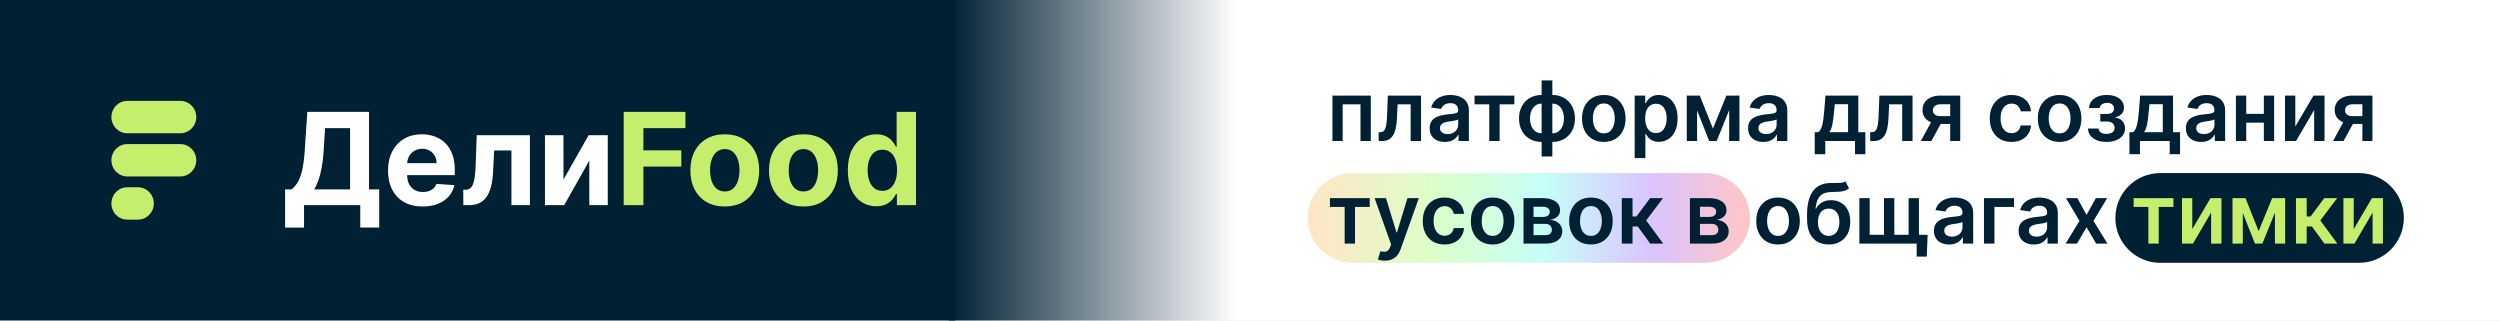
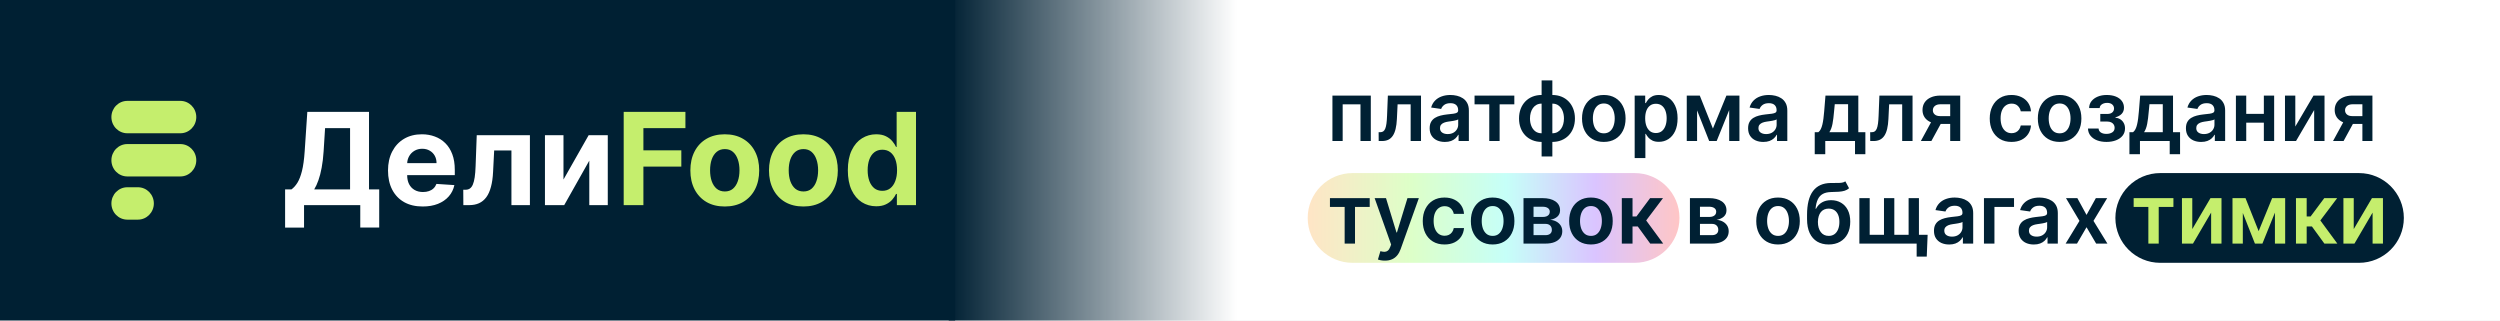
<svg xmlns="http://www.w3.org/2000/svg" width="390" height="50" viewBox="0 0 390 50" fill="none">
  <rect width="390" height="50" fill="white" />
-   <rect x="204" y="27" width="69" height="14" rx="7" fill="url(#paint0_linear_1613_185)" />
+   <rect x="204" y="27" width="58" height="14" rx="7" fill="url(#paint0_linear_1613_185)" />
  <rect width="149" height="50" fill="#002033" />
  <rect x="330" y="27" width="45" height="14" rx="7" fill="#002033" />
  <path d="M44.476 35.508V29.55H45.463C45.799 29.308 46.107 28.967 46.386 28.527C46.666 28.082 46.905 27.469 47.104 26.688C47.303 25.901 47.445 24.874 47.53 23.605L47.942 17.454H57.565V29.55H59.156V35.494H56.202V32H47.43V35.508H44.476ZM49.014 29.55H54.611V19.99H50.712L50.484 23.605C50.423 24.566 50.321 25.419 50.179 26.162C50.042 26.905 49.874 27.556 49.675 28.115C49.481 28.669 49.26 29.147 49.014 29.55ZM65.941 32.213C64.819 32.213 63.853 31.986 63.043 31.531C62.238 31.072 61.618 30.423 61.182 29.585C60.747 28.742 60.529 27.746 60.529 26.595C60.529 25.473 60.747 24.488 61.182 23.641C61.618 22.793 62.231 22.133 63.022 21.659C63.817 21.186 64.75 20.949 65.82 20.949C66.54 20.949 67.21 21.065 67.83 21.297C68.455 21.524 68.999 21.867 69.463 22.327C69.932 22.786 70.297 23.364 70.557 24.06C70.818 24.751 70.948 25.561 70.948 26.489V27.32H61.736V25.445H68.1C68.1 25.009 68.005 24.623 67.816 24.287C67.626 23.951 67.364 23.688 67.027 23.499C66.696 23.305 66.31 23.207 65.87 23.207C65.41 23.207 65.003 23.314 64.648 23.527C64.298 23.735 64.023 24.017 63.824 24.372C63.625 24.723 63.524 25.113 63.519 25.544V27.327C63.519 27.866 63.618 28.333 63.817 28.726C64.021 29.119 64.307 29.422 64.677 29.635C65.046 29.848 65.484 29.954 65.99 29.954C66.327 29.954 66.634 29.907 66.914 29.812C67.193 29.718 67.432 29.576 67.631 29.386C67.83 29.197 67.981 28.965 68.086 28.69L70.884 28.875C70.742 29.547 70.451 30.134 70.01 30.636C69.575 31.134 69.011 31.522 68.32 31.801C67.633 32.076 66.84 32.213 65.941 32.213ZM72.283 32L72.269 29.599H72.631C72.887 29.599 73.107 29.538 73.291 29.415C73.481 29.287 73.637 29.081 73.76 28.797C73.883 28.513 73.981 28.136 74.052 27.668C74.123 27.194 74.17 26.612 74.194 25.921L74.371 21.091H82.666V32H79.783V23.47H77.091L76.921 26.801C76.878 27.715 76.767 28.501 76.587 29.159C76.412 29.817 76.168 30.357 75.856 30.778C75.543 31.195 75.166 31.503 74.726 31.702C74.286 31.901 73.775 32 73.192 32H72.283ZM87.903 28.009L91.83 21.091H94.813V32H91.93V25.061L88.016 32H85.012V21.091H87.903V28.009Z" fill="white" />
  <path d="M97.296 32V17.454H106.926V19.99H100.371V23.456H106.287V25.991H100.371V32H97.296ZM113.066 32.213C111.963 32.213 111.009 31.979 110.204 31.51C109.404 31.037 108.786 30.378 108.35 29.535C107.915 28.688 107.697 27.706 107.697 26.588C107.697 25.461 107.915 24.476 108.35 23.634C108.786 22.786 109.404 22.128 110.204 21.659C111.009 21.186 111.963 20.949 113.066 20.949C114.169 20.949 115.121 21.186 115.921 21.659C116.726 22.128 117.346 22.786 117.782 23.634C118.218 24.476 118.435 25.461 118.435 26.588C118.435 27.706 118.218 28.688 117.782 29.535C117.346 30.378 116.726 31.037 115.921 31.51C115.121 31.979 114.169 32.213 113.066 32.213ZM113.08 29.869C113.582 29.869 114.001 29.727 114.337 29.443C114.674 29.154 114.927 28.761 115.097 28.264C115.272 27.767 115.36 27.201 115.36 26.567C115.36 25.932 115.272 25.366 115.097 24.869C114.927 24.372 114.674 23.979 114.337 23.69C114.001 23.401 113.582 23.257 113.08 23.257C112.574 23.257 112.147 23.401 111.802 23.69C111.461 23.979 111.203 24.372 111.028 24.869C110.857 25.366 110.772 25.932 110.772 26.567C110.772 27.201 110.857 27.767 111.028 28.264C111.203 28.761 111.461 29.154 111.802 29.443C112.147 29.727 112.574 29.869 113.08 29.869ZM125.332 32.213C124.228 32.213 123.274 31.979 122.469 31.51C121.669 31.037 121.051 30.378 120.616 29.535C120.18 28.688 119.962 27.706 119.962 26.588C119.962 25.461 120.18 24.476 120.616 23.634C121.051 22.786 121.669 22.128 122.469 21.659C123.274 21.186 124.228 20.949 125.332 20.949C126.435 20.949 127.387 21.186 128.187 21.659C128.992 22.128 129.612 22.786 130.048 23.634C130.483 24.476 130.701 25.461 130.701 26.588C130.701 27.706 130.483 28.688 130.048 29.535C129.612 30.378 128.992 31.037 128.187 31.51C127.387 31.979 126.435 32.213 125.332 32.213ZM125.346 29.869C125.848 29.869 126.267 29.727 126.603 29.443C126.939 29.154 127.192 28.761 127.363 28.264C127.538 27.767 127.626 27.201 127.626 26.567C127.626 25.932 127.538 25.366 127.363 24.869C127.192 24.372 126.939 23.979 126.603 23.69C126.267 23.401 125.848 23.257 125.346 23.257C124.839 23.257 124.413 23.401 124.067 23.69C123.727 23.979 123.469 24.372 123.293 24.869C123.123 25.366 123.038 25.932 123.038 26.567C123.038 27.201 123.123 27.767 123.293 28.264C123.469 28.761 123.727 29.154 124.067 29.443C124.413 29.727 124.839 29.869 125.346 29.869ZM136.688 32.178C135.86 32.178 135.109 31.965 134.437 31.538C133.769 31.108 133.239 30.475 132.846 29.642C132.458 28.804 132.263 27.776 132.263 26.56C132.263 25.31 132.465 24.27 132.867 23.442C133.27 22.608 133.805 21.986 134.472 21.574C135.145 21.157 135.881 20.949 136.681 20.949C137.292 20.949 137.801 21.053 138.208 21.261C138.62 21.465 138.951 21.721 139.202 22.028C139.458 22.331 139.652 22.63 139.785 22.923H139.877V17.454H142.896V32H139.913V30.253H139.785C139.643 30.556 139.442 30.857 139.181 31.155C138.925 31.448 138.592 31.692 138.18 31.886C137.772 32.081 137.275 32.178 136.688 32.178ZM137.647 29.77C138.135 29.77 138.547 29.637 138.883 29.372C139.224 29.102 139.484 28.726 139.664 28.243C139.849 27.76 139.941 27.194 139.941 26.546C139.941 25.897 139.851 25.333 139.671 24.855C139.491 24.377 139.231 24.008 138.89 23.747C138.549 23.487 138.135 23.357 137.647 23.357C137.15 23.357 136.731 23.491 136.39 23.761C136.049 24.031 135.791 24.405 135.616 24.884C135.441 25.362 135.353 25.916 135.353 26.546C135.353 27.18 135.441 27.741 135.616 28.229C135.796 28.712 136.054 29.09 136.39 29.365C136.731 29.635 137.15 29.77 137.647 29.77Z" fill="#C5EE6D" />
-   <path d="M28.137 15.736H19.862C18.491 15.736 17.379 16.867 17.379 18.263C17.379 19.658 18.491 20.789 19.862 20.789H28.137C29.509 20.789 30.62 19.658 30.62 18.263C30.62 16.867 29.509 15.736 28.137 15.736Z" fill="#C5EE6D" />
-   <path d="M28.137 22.475H19.862C18.491 22.475 17.379 23.606 17.379 25.001C17.379 26.396 18.491 27.527 19.862 27.527H28.137C29.509 27.527 30.62 26.396 30.62 25.001C30.62 23.606 29.509 22.475 28.137 22.475Z" fill="#C5EE6D" />
+   <path d="M28.137 15.737H19.862C18.491 15.737 17.379 16.868 17.379 18.264C17.379 19.659 18.491 20.79 19.862 20.79H28.137C29.509 20.79 30.62 19.659 30.62 18.264C30.62 16.868 29.509 15.737 28.137 15.737Z" fill="#C5EE6D" />
+   <path d="M28.137 22.474H19.862C18.491 22.474 17.379 23.605 17.379 25C17.379 26.395 18.491 27.526 19.862 27.526H28.137C29.509 27.526 30.62 26.395 30.62 25C30.62 23.605 29.509 22.474 28.137 22.474Z" fill="#C5EE6D" />
  <path d="M21.517 29.211H19.862C18.491 29.211 17.379 30.342 17.379 31.737C17.379 33.133 18.491 34.264 19.862 34.264H21.517C22.888 34.264 24 33.133 24 31.737C24 30.342 22.888 29.211 21.517 29.211Z" fill="#C5EE6D" />
  <path d="M207.859 22V14.909H213.846V22H212.235V16.28H209.456V22H207.859ZM215.075 22L215.066 20.624H215.311C215.495 20.624 215.651 20.583 215.777 20.5C215.903 20.416 216.008 20.278 216.091 20.084C216.174 19.887 216.239 19.622 216.285 19.29C216.331 18.958 216.363 18.544 216.382 18.048L216.506 14.909H221.677V22H220.061V16.28H218.025L217.915 18.565C217.887 19.156 217.821 19.669 217.716 20.103C217.614 20.534 217.47 20.889 217.282 21.169C217.097 21.449 216.865 21.658 216.585 21.797C216.305 21.932 215.974 22 215.592 22H215.075ZM225.4 22.143C224.951 22.143 224.546 22.063 224.186 21.903C223.829 21.74 223.546 21.5 223.337 21.183C223.13 20.866 223.027 20.475 223.027 20.01C223.027 19.61 223.101 19.279 223.249 19.018C223.397 18.756 223.598 18.547 223.854 18.39C224.109 18.233 224.397 18.114 224.717 18.034C225.04 17.951 225.374 17.891 225.719 17.854C226.134 17.811 226.471 17.773 226.73 17.739C226.988 17.702 227.176 17.647 227.293 17.573C227.413 17.496 227.473 17.377 227.473 17.217V17.19C227.473 16.842 227.37 16.573 227.164 16.382C226.957 16.191 226.66 16.096 226.273 16.096C225.863 16.096 225.539 16.185 225.299 16.363C225.062 16.542 224.902 16.753 224.818 16.996L223.258 16.774C223.381 16.343 223.584 15.983 223.867 15.694C224.151 15.402 224.497 15.183 224.906 15.038C225.315 14.891 225.768 14.817 226.263 14.817C226.605 14.817 226.945 14.857 227.284 14.937C227.622 15.017 227.931 15.149 228.212 15.334C228.492 15.515 228.716 15.763 228.886 16.077C229.058 16.391 229.144 16.783 229.144 17.254V22H227.538V21.026H227.482C227.381 21.223 227.237 21.408 227.053 21.58C226.871 21.749 226.642 21.886 226.365 21.991C226.091 22.092 225.769 22.143 225.4 22.143ZM225.834 20.915C226.17 20.915 226.46 20.849 226.707 20.717C226.953 20.581 227.142 20.403 227.274 20.181C227.41 19.959 227.478 19.718 227.478 19.456V18.621C227.425 18.664 227.336 18.704 227.21 18.741C227.087 18.778 226.948 18.81 226.794 18.838C226.64 18.865 226.488 18.89 226.337 18.912C226.186 18.933 226.056 18.952 225.945 18.967C225.696 19.001 225.472 19.056 225.275 19.133C225.079 19.21 224.923 19.318 224.809 19.456C224.695 19.592 224.638 19.767 224.638 19.983C224.638 20.29 224.751 20.523 224.975 20.68C225.2 20.837 225.486 20.915 225.834 20.915ZM230.03 16.28V14.909H236.235V16.28H233.941V22H232.325V16.28H230.03ZM240.491 24.41V12.546H242.167V24.41H240.491ZM240.491 22.139C239.971 22.139 239.496 22.051 239.065 21.875C238.634 21.7 238.262 21.451 237.948 21.128C237.637 20.804 237.395 20.42 237.223 19.973C237.054 19.524 236.969 19.027 236.969 18.482C236.969 17.938 237.054 17.441 237.223 16.991C237.395 16.542 237.637 16.155 237.948 15.832C238.262 15.506 238.634 15.255 239.065 15.08C239.496 14.905 239.971 14.817 240.491 14.817H240.847V22.139H240.491ZM240.491 20.791H240.699V16.165H240.491C240.196 16.165 239.934 16.226 239.707 16.349C239.482 16.47 239.293 16.637 239.139 16.853C238.988 17.065 238.873 17.311 238.793 17.591C238.716 17.868 238.677 18.165 238.677 18.482C238.677 18.904 238.746 19.29 238.885 19.641C239.023 19.989 239.226 20.267 239.494 20.477C239.765 20.686 240.097 20.791 240.491 20.791ZM242.167 22.139H241.812V14.817H242.167C242.687 14.817 243.163 14.905 243.594 15.08C244.025 15.255 244.395 15.506 244.706 15.832C245.02 16.155 245.262 16.542 245.431 16.991C245.603 17.441 245.69 17.938 245.69 18.482C245.69 19.027 245.603 19.524 245.431 19.973C245.262 20.42 245.02 20.804 244.706 21.128C244.395 21.451 244.025 21.7 243.594 21.875C243.163 22.051 242.687 22.139 242.167 22.139ZM242.167 20.791C242.466 20.791 242.727 20.73 242.952 20.61C243.177 20.49 243.364 20.324 243.515 20.112C243.669 19.899 243.784 19.655 243.861 19.378C243.938 19.098 243.977 18.799 243.977 18.482C243.977 18.061 243.909 17.674 243.774 17.323C243.638 16.973 243.435 16.693 243.164 16.483C242.897 16.271 242.564 16.165 242.167 16.165H241.959V20.791H242.167ZM250.193 22.139C249.5 22.139 248.9 21.986 248.392 21.681C247.885 21.377 247.491 20.951 247.211 20.403C246.934 19.855 246.795 19.215 246.795 18.482C246.795 17.75 246.934 17.108 247.211 16.557C247.491 16.006 247.885 15.579 248.392 15.274C248.9 14.969 249.5 14.817 250.193 14.817C250.885 14.817 251.486 14.969 251.993 15.274C252.501 15.579 252.894 16.006 253.171 16.557C253.451 17.108 253.591 17.75 253.591 18.482C253.591 19.215 253.451 19.855 253.171 20.403C252.894 20.951 252.501 21.377 251.993 21.681C251.486 21.986 250.885 22.139 250.193 22.139ZM250.202 20.8C250.578 20.8 250.892 20.697 251.144 20.49C251.396 20.281 251.584 20.001 251.707 19.65C251.833 19.299 251.896 18.909 251.896 18.478C251.896 18.044 251.833 17.651 251.707 17.3C251.584 16.947 251.396 16.665 251.144 16.456C250.892 16.246 250.578 16.142 250.202 16.142C249.817 16.142 249.497 16.246 249.242 16.456C248.99 16.665 248.8 16.947 248.674 17.3C248.551 17.651 248.489 18.044 248.489 18.478C248.489 18.909 248.551 19.299 248.674 19.65C248.8 20.001 248.99 20.281 249.242 20.49C249.497 20.697 249.817 20.8 250.202 20.8ZM255.009 24.659V14.909H256.653V16.082H256.749C256.836 15.909 256.957 15.726 257.114 15.532C257.271 15.335 257.483 15.168 257.751 15.029C258.019 14.887 258.361 14.817 258.776 14.817C259.324 14.817 259.818 14.957 260.258 15.237C260.701 15.514 261.052 15.925 261.311 16.47C261.572 17.011 261.703 17.676 261.703 18.464C261.703 19.242 261.575 19.904 261.32 20.449C261.064 20.994 260.717 21.409 260.276 21.695C259.836 21.982 259.338 22.125 258.781 22.125C258.374 22.125 258.037 22.057 257.77 21.922C257.502 21.786 257.287 21.623 257.123 21.432C256.963 21.238 256.839 21.055 256.749 20.883H256.68V24.659H255.009ZM256.648 18.454C256.648 18.913 256.713 19.315 256.842 19.659C256.974 20.004 257.163 20.273 257.41 20.467C257.659 20.658 257.961 20.754 258.314 20.754C258.684 20.754 258.993 20.655 259.242 20.458C259.492 20.258 259.679 19.986 259.806 19.641C259.935 19.293 259.999 18.898 259.999 18.454C259.999 18.014 259.936 17.624 259.81 17.282C259.684 16.94 259.496 16.673 259.247 16.479C258.998 16.285 258.687 16.188 258.314 16.188C257.957 16.188 257.654 16.282 257.405 16.47C257.156 16.657 256.966 16.92 256.837 17.259C256.711 17.597 256.648 17.996 256.648 18.454ZM267.215 20.056L269.32 14.909H270.668L267.801 22H266.633L263.831 14.909H265.165L267.215 20.056ZM264.745 14.909V22H263.134V14.909H264.745ZM269.754 22V14.909H271.351V22H269.754ZM275.077 22.143C274.628 22.143 274.223 22.063 273.863 21.903C273.506 21.74 273.223 21.5 273.013 21.183C272.807 20.866 272.704 20.475 272.704 20.01C272.704 19.61 272.778 19.279 272.926 19.018C273.073 18.756 273.275 18.547 273.53 18.39C273.786 18.233 274.074 18.114 274.394 18.034C274.717 17.951 275.051 17.891 275.395 17.854C275.811 17.811 276.148 17.773 276.406 17.739C276.665 17.702 276.853 17.647 276.97 17.573C277.09 17.496 277.15 17.377 277.15 17.217V17.19C277.15 16.842 277.047 16.573 276.84 16.382C276.634 16.191 276.337 16.096 275.949 16.096C275.54 16.096 275.215 16.185 274.975 16.363C274.738 16.542 274.578 16.753 274.495 16.996L272.935 16.774C273.058 16.343 273.261 15.983 273.544 15.694C273.827 15.402 274.174 15.183 274.583 15.038C274.992 14.891 275.445 14.817 275.94 14.817C276.282 14.817 276.622 14.857 276.96 14.937C277.299 15.017 277.608 15.149 277.888 15.334C278.168 15.515 278.393 15.763 278.562 16.077C278.735 16.391 278.821 16.783 278.821 17.254V22H277.214V21.026H277.159C277.057 21.223 276.914 21.408 276.73 21.58C276.548 21.749 276.319 21.886 276.042 21.991C275.768 22.092 275.446 22.143 275.077 22.143ZM275.511 20.915C275.846 20.915 276.137 20.849 276.383 20.717C276.63 20.581 276.819 20.403 276.951 20.181C277.087 19.959 277.154 19.718 277.154 19.456V18.621C277.102 18.664 277.013 18.704 276.887 18.741C276.763 18.778 276.625 18.81 276.471 18.838C276.317 18.865 276.165 18.89 276.014 18.912C275.863 18.933 275.732 18.952 275.622 18.967C275.372 19.001 275.149 19.056 274.952 19.133C274.755 19.21 274.6 19.318 274.486 19.456C274.372 19.592 274.315 19.767 274.315 19.983C274.315 20.29 274.427 20.523 274.652 20.68C274.877 20.837 275.163 20.915 275.511 20.915ZM283.098 24.059V20.624H283.661C283.812 20.507 283.938 20.349 284.04 20.149C284.141 19.946 284.224 19.707 284.289 19.433C284.357 19.156 284.412 18.847 284.455 18.505C284.498 18.161 284.537 17.79 284.571 17.393L284.774 14.909H289.898V20.624H290.997V24.059H289.381V22H284.741V24.059H283.098ZM285.379 20.624H288.301V16.257H286.223L286.113 17.393C286.051 18.144 285.969 18.787 285.868 19.322C285.766 19.858 285.603 20.292 285.379 20.624ZM291.755 22L291.746 20.624H291.991C292.175 20.624 292.331 20.583 292.457 20.5C292.583 20.416 292.688 20.278 292.771 20.084C292.854 19.887 292.918 19.622 292.965 19.29C293.011 18.958 293.043 18.544 293.062 18.048L293.186 14.909H298.357V22H296.741V16.28H294.705L294.594 18.565C294.566 19.156 294.5 19.669 294.396 20.103C294.294 20.534 294.149 20.889 293.962 21.169C293.777 21.449 293.545 21.658 293.265 21.797C292.985 21.932 292.654 22 292.272 22H291.755ZM304.231 22V16.266H302.717C302.332 16.266 302.037 16.356 301.831 16.534C301.624 16.713 301.523 16.934 301.526 17.199C301.523 17.463 301.62 17.682 301.817 17.854C302.014 18.027 302.295 18.113 302.661 18.113H304.757V19.332H302.661C302.095 19.332 301.606 19.242 301.193 19.064C300.781 18.885 300.464 18.633 300.242 18.307C300.021 17.981 299.91 17.599 299.91 17.162C299.91 16.706 300.022 16.311 300.247 15.976C300.475 15.637 300.798 15.375 301.217 15.191C301.638 15.003 302.138 14.909 302.717 14.909H305.796V22H304.231ZM299.652 22L301.632 18.362H303.28L301.295 22H299.652ZM313.796 22.139C313.089 22.139 312.481 21.983 311.973 21.672C311.468 21.361 311.079 20.932 310.805 20.384C310.534 19.833 310.399 19.199 310.399 18.482C310.399 17.762 310.537 17.127 310.814 16.576C311.091 16.022 311.482 15.591 311.987 15.283C312.495 14.972 313.095 14.817 313.787 14.817C314.363 14.817 314.872 14.923 315.315 15.135C315.762 15.345 316.117 15.642 316.382 16.026C316.646 16.408 316.797 16.854 316.834 17.365H315.237C315.172 17.023 315.018 16.739 314.775 16.511C314.535 16.28 314.213 16.165 313.81 16.165C313.469 16.165 313.169 16.257 312.91 16.442C312.652 16.623 312.45 16.885 312.305 17.227C312.164 17.568 312.093 17.977 312.093 18.454C312.093 18.938 312.164 19.353 312.305 19.701C312.447 20.046 312.645 20.312 312.901 20.5C313.159 20.684 313.463 20.777 313.81 20.777C314.056 20.777 314.277 20.73 314.47 20.638C314.667 20.543 314.832 20.406 314.964 20.227C315.097 20.049 315.188 19.832 315.237 19.576H316.834C316.794 20.078 316.646 20.523 316.391 20.91C316.135 21.295 315.788 21.597 315.348 21.815C314.907 22.031 314.39 22.139 313.796 22.139ZM321.299 22.139C320.607 22.139 320.007 21.986 319.499 21.681C318.991 21.377 318.597 20.951 318.317 20.403C318.04 19.855 317.902 19.215 317.902 18.482C317.902 17.75 318.04 17.108 318.317 16.557C318.597 16.006 318.991 15.579 319.499 15.274C320.007 14.969 320.607 14.817 321.299 14.817C321.992 14.817 322.592 14.969 323.1 15.274C323.608 15.579 324 16.006 324.277 16.557C324.557 17.108 324.697 17.75 324.697 18.482C324.697 19.215 324.557 19.855 324.277 20.403C324 20.951 323.608 21.377 323.1 21.681C322.592 21.986 321.992 22.139 321.299 22.139ZM321.309 20.8C321.684 20.8 321.998 20.697 322.25 20.49C322.503 20.281 322.69 20.001 322.814 19.65C322.94 19.299 323.003 18.909 323.003 18.478C323.003 18.044 322.94 17.651 322.814 17.3C322.69 16.947 322.503 16.665 322.25 16.456C321.998 16.246 321.684 16.142 321.309 16.142C320.924 16.142 320.604 16.246 320.348 16.456C320.096 16.665 319.907 16.947 319.781 17.3C319.657 17.651 319.596 18.044 319.596 18.478C319.596 18.909 319.657 19.299 319.781 19.65C319.907 20.001 320.096 20.281 320.348 20.49C320.604 20.697 320.924 20.8 321.309 20.8ZM325.723 20.056H327.38C327.396 20.321 327.514 20.526 327.736 20.671C327.957 20.815 328.245 20.887 328.599 20.887C328.959 20.887 329.262 20.809 329.509 20.652C329.758 20.492 329.883 20.25 329.883 19.927C329.883 19.736 329.835 19.569 329.739 19.424C329.644 19.276 329.51 19.162 329.338 19.082C329.165 19.002 328.962 18.962 328.728 18.962H327.644V17.776H328.728C329.076 17.776 329.339 17.696 329.518 17.536C329.699 17.376 329.79 17.174 329.79 16.931C329.79 16.669 329.695 16.457 329.504 16.294C329.316 16.131 329.056 16.049 328.724 16.049C328.391 16.049 328.114 16.125 327.893 16.276C327.674 16.426 327.56 16.62 327.551 16.857H325.903C325.909 16.445 326.032 16.086 326.272 15.782C326.516 15.477 326.842 15.24 327.251 15.071C327.664 14.901 328.128 14.817 328.645 14.817C329.199 14.817 329.678 14.9 330.081 15.066C330.484 15.232 330.795 15.465 331.014 15.763C331.232 16.059 331.341 16.406 331.341 16.806C331.341 17.191 331.221 17.51 330.981 17.762C330.741 18.011 330.418 18.19 330.012 18.298V18.371C330.292 18.387 330.544 18.467 330.769 18.611C330.994 18.753 331.172 18.945 331.304 19.189C331.437 19.432 331.503 19.713 331.503 20.033C331.503 20.467 331.378 20.843 331.129 21.16C330.88 21.474 330.537 21.715 330.1 21.885C329.666 22.054 329.169 22.139 328.608 22.139C328.064 22.139 327.576 22.057 327.145 21.894C326.717 21.728 326.377 21.489 326.125 21.178C325.872 20.867 325.738 20.494 325.723 20.056ZM332.191 24.059V20.624H332.754C332.905 20.507 333.031 20.349 333.133 20.149C333.234 19.946 333.317 19.707 333.382 19.433C333.45 19.156 333.505 18.847 333.548 18.505C333.591 18.161 333.63 17.79 333.663 17.393L333.867 14.909H338.991V20.624H340.09V24.059H338.474V22H333.834V24.059H332.191ZM334.471 20.624H337.394V16.257H335.316L335.205 17.393C335.144 18.144 335.062 18.787 334.961 19.322C334.859 19.858 334.696 20.292 334.471 20.624ZM343.378 22.143C342.928 22.143 342.524 22.063 342.164 21.903C341.807 21.74 341.523 21.5 341.314 21.183C341.108 20.866 341.005 20.475 341.005 20.01C341.005 19.61 341.079 19.279 341.226 19.018C341.374 18.756 341.576 18.547 341.831 18.39C342.087 18.233 342.374 18.114 342.694 18.034C343.018 17.951 343.352 17.891 343.696 17.854C344.112 17.811 344.449 17.773 344.707 17.739C344.966 17.702 345.153 17.647 345.27 17.573C345.39 17.496 345.45 17.377 345.45 17.217V17.19C345.45 16.842 345.347 16.573 345.141 16.382C344.935 16.191 344.638 16.096 344.25 16.096C343.841 16.096 343.516 16.185 343.276 16.363C343.039 16.542 342.879 16.753 342.796 16.996L341.236 16.774C341.359 16.343 341.562 15.983 341.845 15.694C342.128 15.402 342.474 15.183 342.884 15.038C343.293 14.891 343.745 14.817 344.241 14.817C344.583 14.817 344.923 14.857 345.261 14.937C345.6 15.017 345.909 15.149 346.189 15.334C346.469 15.515 346.694 15.763 346.863 16.077C347.035 16.391 347.122 16.783 347.122 17.254V22H345.515V21.026H345.46C345.358 21.223 345.215 21.408 345.03 21.58C344.849 21.749 344.619 21.886 344.343 21.991C344.069 22.092 343.747 22.143 343.378 22.143ZM343.812 20.915C344.147 20.915 344.438 20.849 344.684 20.717C344.93 20.581 345.12 20.403 345.252 20.181C345.387 19.959 345.455 19.718 345.455 19.456V18.621C345.403 18.664 345.314 18.704 345.187 18.741C345.064 18.778 344.926 18.81 344.772 18.838C344.618 18.865 344.466 18.89 344.315 18.912C344.164 18.933 344.033 18.952 343.922 18.967C343.673 19.001 343.45 19.056 343.253 19.133C343.056 19.21 342.901 19.318 342.787 19.456C342.673 19.592 342.616 19.767 342.616 19.983C342.616 20.29 342.728 20.523 342.953 20.68C343.178 20.837 343.464 20.915 343.812 20.915ZM353.672 17.762V19.133H349.896V17.762H353.672ZM350.413 14.909V22H348.802V14.909H350.413ZM354.767 14.909V22H353.16V14.909H354.767ZM358.068 19.738L360.908 14.909H362.625V22H361.009V17.166L358.179 22H356.457V14.909H358.068V19.738ZM368.533 22V16.266H367.019C366.634 16.266 366.338 16.356 366.132 16.534C365.926 16.713 365.825 16.934 365.828 17.199C365.825 17.463 365.921 17.682 366.118 17.854C366.315 18.027 366.597 18.113 366.963 18.113H369.059V19.332H366.963C366.397 19.332 365.908 19.242 365.495 19.064C365.083 18.885 364.766 18.633 364.544 18.307C364.323 17.981 364.212 17.599 364.212 17.162C364.212 16.706 364.324 16.311 364.549 15.976C364.777 15.637 365.1 15.375 365.518 15.191C365.94 15.003 366.44 14.909 367.019 14.909H370.098V22H368.533ZM363.953 22L365.934 18.362H367.582L365.597 22H363.953ZM207.471 32.28V30.909H213.675V32.28H211.381V38H209.765V32.28H207.471ZM216.045 40.659C215.817 40.659 215.606 40.641 215.412 40.604C215.222 40.57 215.069 40.53 214.955 40.484L215.343 39.182C215.586 39.253 215.803 39.286 215.994 39.283C216.185 39.28 216.353 39.22 216.497 39.103C216.645 38.989 216.77 38.799 216.871 38.531L217.014 38.148L214.443 30.909H216.216L217.85 36.264H217.924L219.563 30.909H221.34L218.501 38.859C218.368 39.234 218.193 39.556 217.975 39.824C217.756 40.094 217.488 40.3 217.171 40.442C216.857 40.587 216.482 40.659 216.045 40.659ZM225.348 38.139C224.64 38.139 224.032 37.983 223.525 37.672C223.02 37.361 222.631 36.932 222.357 36.384C222.086 35.833 221.95 35.199 221.95 34.482C221.95 33.762 222.089 33.127 222.366 32.576C222.643 32.022 223.034 31.591 223.539 31.283C224.046 30.972 224.646 30.817 225.339 30.817C225.914 30.817 226.424 30.923 226.867 31.135C227.313 31.345 227.669 31.642 227.933 32.026C228.198 32.408 228.349 32.854 228.386 33.365H226.789C226.724 33.023 226.57 32.739 226.327 32.511C226.087 32.28 225.765 32.165 225.362 32.165C225.02 32.165 224.72 32.257 224.462 32.442C224.203 32.623 224.002 32.885 223.857 33.227C223.715 33.568 223.645 33.977 223.645 34.455C223.645 34.938 223.715 35.353 223.857 35.701C223.999 36.046 224.197 36.312 224.453 36.5C224.711 36.684 225.014 36.777 225.362 36.777C225.608 36.777 225.828 36.73 226.022 36.638C226.219 36.543 226.384 36.406 226.516 36.227C226.648 36.049 226.739 35.832 226.789 35.576H228.386C228.346 36.078 228.198 36.523 227.943 36.91C227.687 37.295 227.339 37.597 226.899 37.815C226.459 38.031 225.942 38.139 225.348 38.139ZM232.851 38.139C232.159 38.139 231.559 37.986 231.051 37.681C230.543 37.377 230.149 36.95 229.869 36.403C229.592 35.855 229.453 35.215 229.453 34.482C229.453 33.75 229.592 33.108 229.869 32.557C230.149 32.006 230.543 31.578 231.051 31.274C231.559 30.969 232.159 30.817 232.851 30.817C233.544 30.817 234.144 30.969 234.652 31.274C235.159 31.578 235.552 32.006 235.829 32.557C236.109 33.108 236.249 33.75 236.249 34.482C236.249 35.215 236.109 35.855 235.829 36.403C235.552 36.95 235.159 37.377 234.652 37.681C234.144 37.986 233.544 38.139 232.851 38.139ZM232.86 36.8C233.236 36.8 233.55 36.697 233.802 36.49C234.054 36.281 234.242 36.001 234.365 35.65C234.492 35.299 234.555 34.908 234.555 34.478C234.555 34.044 234.492 33.651 234.365 33.3C234.242 32.947 234.054 32.665 233.802 32.456C233.55 32.246 233.236 32.142 232.86 32.142C232.476 32.142 232.156 32.246 231.9 32.456C231.648 32.665 231.458 32.947 231.332 33.3C231.209 33.651 231.148 34.044 231.148 34.478C231.148 34.908 231.209 35.299 231.332 35.65C231.458 36.001 231.648 36.281 231.9 36.49C232.156 36.697 232.476 36.8 232.86 36.8ZM237.667 38V30.909H240.645C241.485 30.909 242.148 31.077 242.635 31.412C243.124 31.748 243.369 32.216 243.369 32.816C243.369 33.213 243.23 33.537 242.953 33.79C242.679 34.039 242.305 34.207 241.831 34.293C242.204 34.324 242.53 34.418 242.81 34.575C243.093 34.731 243.315 34.938 243.475 35.193C243.635 35.449 243.715 35.742 243.715 36.075C243.715 36.466 243.612 36.806 243.406 37.095C243.202 37.381 242.905 37.605 242.515 37.765C242.127 37.922 241.656 38 241.102 38H237.667ZM239.232 36.684H241.102C241.41 36.684 241.651 36.612 241.827 36.467C242.002 36.32 242.09 36.12 242.09 35.867C242.09 35.575 242.002 35.346 241.827 35.179C241.651 35.01 241.41 34.925 241.102 34.925H239.232V36.684ZM239.232 33.845H240.677C240.905 33.845 241.1 33.813 241.263 33.748C241.427 33.681 241.551 33.587 241.637 33.467C241.724 33.343 241.767 33.197 241.767 33.028C241.767 32.785 241.667 32.594 241.467 32.456C241.27 32.317 240.996 32.248 240.645 32.248H239.232V33.845ZM248.187 38.139C247.495 38.139 246.894 37.986 246.387 37.681C245.879 37.377 245.485 36.95 245.205 36.403C244.928 35.855 244.789 35.215 244.789 34.482C244.789 33.75 244.928 33.108 245.205 32.557C245.485 32.006 245.879 31.578 246.387 31.274C246.894 30.969 247.495 30.817 248.187 30.817C248.88 30.817 249.48 30.969 249.987 31.274C250.495 31.578 250.888 32.006 251.165 32.557C251.445 33.108 251.585 33.75 251.585 34.482C251.585 35.215 251.445 35.855 251.165 36.403C250.888 36.95 250.495 37.377 249.987 37.681C249.48 37.986 248.88 38.139 248.187 38.139ZM248.196 36.8C248.572 36.8 248.886 36.697 249.138 36.49C249.39 36.281 249.578 36.001 249.701 35.65C249.827 35.299 249.891 34.908 249.891 34.478C249.891 34.044 249.827 33.651 249.701 33.3C249.578 32.947 249.39 32.665 249.138 32.456C248.886 32.246 248.572 32.142 248.196 32.142C247.812 32.142 247.492 32.246 247.236 32.456C246.984 32.665 246.794 32.947 246.668 33.3C246.545 33.651 246.484 34.044 246.484 34.478C246.484 34.908 246.545 35.299 246.668 35.65C246.794 36.001 246.984 36.281 247.236 36.49C247.492 36.697 247.812 36.8 248.196 36.8ZM253.003 38V30.909H254.674V33.771H255.284L257.417 30.909H259.429L256.803 34.39L259.457 38H257.435L255.491 35.327H254.674V38H253.003ZM263.629 38V30.909H266.607C267.447 30.909 268.11 31.077 268.597 31.412C269.086 31.748 269.331 32.216 269.331 32.816C269.331 33.213 269.192 33.537 268.915 33.79C268.641 34.039 268.267 34.207 267.793 34.293C268.166 34.324 268.492 34.418 268.772 34.575C269.055 34.731 269.277 34.938 269.437 35.193C269.597 35.449 269.677 35.742 269.677 36.075C269.677 36.466 269.574 36.806 269.367 37.095C269.164 37.381 268.867 37.605 268.476 37.765C268.089 37.922 267.618 38 267.064 38H263.629ZM265.194 36.684H267.064C267.372 36.684 267.613 36.612 267.789 36.467C267.964 36.32 268.052 36.12 268.052 35.867C268.052 35.575 267.964 35.346 267.789 35.179C267.613 35.01 267.372 34.925 267.064 34.925H265.194V36.684ZM265.194 33.845H266.639C266.867 33.845 267.062 33.813 267.225 33.748C267.389 33.681 267.513 33.587 267.599 33.467C267.686 33.343 267.729 33.197 267.729 33.028C267.729 32.785 267.629 32.594 267.429 32.456C267.232 32.317 266.958 32.248 266.607 32.248H265.194V33.845ZM277.374 38.139C276.681 38.139 276.081 37.986 275.573 37.681C275.065 37.377 274.671 36.95 274.391 36.403C274.114 35.855 273.976 35.215 273.976 34.482C273.976 33.75 274.114 33.108 274.391 32.557C274.671 32.006 275.065 31.578 275.573 31.274C276.081 30.969 276.681 30.817 277.374 30.817C278.066 30.817 278.666 30.969 279.174 31.274C279.682 31.578 280.074 32.006 280.351 32.557C280.631 33.108 280.771 33.75 280.771 34.482C280.771 35.215 280.631 35.855 280.351 36.403C280.074 36.95 279.682 37.377 279.174 37.681C278.666 37.986 278.066 38.139 277.374 38.139ZM277.383 36.8C277.758 36.8 278.072 36.697 278.325 36.49C278.577 36.281 278.765 36.001 278.888 35.65C279.014 35.299 279.077 34.908 279.077 34.478C279.077 34.044 279.014 33.651 278.888 33.3C278.765 32.947 278.577 32.665 278.325 32.456C278.072 32.246 277.758 32.142 277.383 32.142C276.998 32.142 276.678 32.246 276.423 32.456C276.17 32.665 275.981 32.947 275.855 33.3C275.732 33.651 275.67 34.044 275.67 34.478C275.67 34.908 275.732 35.299 275.855 35.65C275.981 36.001 276.17 36.281 276.423 36.49C276.678 36.697 276.998 36.8 277.383 36.8ZM287.873 28.287L288.454 29.367C288.248 29.546 288.017 29.675 287.762 29.755C287.506 29.835 287.206 29.887 286.862 29.912C286.52 29.933 286.114 29.949 285.643 29.958C285.113 29.97 284.681 30.07 284.346 30.258C284.01 30.446 283.753 30.731 283.575 31.112C283.396 31.491 283.279 31.974 283.224 32.562H283.302C283.524 32.128 283.835 31.797 284.235 31.569C284.635 31.341 285.104 31.228 285.643 31.228C286.231 31.228 286.749 31.36 287.199 31.625C287.651 31.886 288.003 32.266 288.256 32.765C288.511 33.264 288.639 33.867 288.639 34.575C288.639 35.304 288.502 35.936 288.228 36.472C287.954 37.004 287.565 37.415 287.06 37.705C286.558 37.994 285.963 38.139 285.274 38.139C284.587 38.139 283.99 37.989 283.482 37.691C282.978 37.389 282.587 36.944 282.31 36.356C282.036 35.766 281.899 35.038 281.899 34.173V33.536C281.899 31.868 282.21 30.623 282.831 29.801C283.453 28.979 284.375 28.561 285.597 28.546C285.96 28.539 286.285 28.538 286.571 28.541C286.86 28.544 287.112 28.53 287.328 28.499C287.543 28.468 287.725 28.398 287.873 28.287ZM285.283 36.8C285.624 36.8 285.92 36.712 286.169 36.537C286.418 36.358 286.609 36.106 286.742 35.779C286.877 35.453 286.945 35.067 286.945 34.621C286.945 34.181 286.877 33.807 286.742 33.499C286.606 33.188 286.414 32.951 286.165 32.788C285.915 32.625 285.618 32.543 285.274 32.543C285.015 32.543 284.783 32.59 284.576 32.682C284.37 32.774 284.195 32.91 284.05 33.088C283.906 33.267 283.795 33.483 283.718 33.739C283.641 33.994 283.599 34.288 283.593 34.621C283.593 35.289 283.744 35.819 284.046 36.213C284.347 36.604 284.76 36.8 285.283 36.8ZM300.711 36.629L300.573 40.031H298.998V38H298.163V36.629H300.711ZM290.061 30.909H291.672V36.624H293.902V30.909H295.513V36.624H297.743V30.909H299.354V38H290.061V30.909ZM304.073 38.143C303.624 38.143 303.219 38.063 302.859 37.903C302.502 37.74 302.219 37.5 302.009 37.183C301.803 36.866 301.7 36.475 301.7 36.01C301.7 35.61 301.774 35.279 301.922 35.018C302.069 34.756 302.271 34.547 302.526 34.39C302.782 34.233 303.07 34.114 303.39 34.034C303.713 33.951 304.047 33.891 304.392 33.854C304.807 33.811 305.144 33.773 305.403 33.739C305.661 33.702 305.849 33.647 305.966 33.573C306.086 33.496 306.146 33.377 306.146 33.217V33.19C306.146 32.842 306.043 32.573 305.836 32.382C305.63 32.191 305.333 32.096 304.945 32.096C304.536 32.096 304.211 32.185 303.971 32.363C303.734 32.542 303.574 32.753 303.491 32.996L301.931 32.774C302.054 32.343 302.257 31.983 302.54 31.694C302.823 31.401 303.17 31.183 303.579 31.038C303.988 30.891 304.441 30.817 304.936 30.817C305.278 30.817 305.618 30.857 305.956 30.937C306.295 31.017 306.604 31.149 306.884 31.334C307.164 31.515 307.389 31.763 307.558 32.077C307.731 32.391 307.817 32.783 307.817 33.254V38H306.21V37.026H306.155C306.053 37.223 305.91 37.408 305.726 37.58C305.544 37.749 305.315 37.886 305.038 37.991C304.764 38.092 304.442 38.143 304.073 38.143ZM304.507 36.915C304.842 36.915 305.133 36.849 305.379 36.717C305.626 36.581 305.815 36.403 305.947 36.181C306.083 35.959 306.15 35.718 306.15 35.456V34.621C306.098 34.664 306.009 34.704 305.883 34.741C305.76 34.778 305.621 34.81 305.467 34.838C305.313 34.865 305.161 34.89 305.01 34.912C304.859 34.933 304.729 34.952 304.618 34.967C304.368 35.001 304.145 35.056 303.948 35.133C303.751 35.21 303.596 35.318 303.482 35.456C303.368 35.592 303.311 35.767 303.311 35.983C303.311 36.29 303.424 36.523 303.648 36.68C303.873 36.837 304.159 36.915 304.507 36.915ZM314.188 30.909V32.28H311.132V38H309.497V30.909H314.188ZM317.276 38.143C316.827 38.143 316.422 38.063 316.062 37.903C315.705 37.74 315.422 37.5 315.213 37.183C315.006 36.866 314.903 36.475 314.903 36.01C314.903 35.61 314.977 35.279 315.125 35.018C315.273 34.756 315.474 34.547 315.73 34.39C315.985 34.233 316.273 34.114 316.593 34.034C316.916 33.951 317.25 33.891 317.595 33.854C318.01 33.811 318.347 33.773 318.606 33.739C318.864 33.702 319.052 33.647 319.169 33.573C319.289 33.496 319.349 33.377 319.349 33.217V33.19C319.349 32.842 319.246 32.573 319.04 32.382C318.833 32.191 318.536 32.096 318.149 32.096C317.739 32.096 317.415 32.185 317.175 32.363C316.938 32.542 316.778 32.753 316.694 32.996L315.134 32.774C315.257 32.343 315.46 31.983 315.743 31.694C316.027 31.401 316.373 31.183 316.782 31.038C317.191 30.891 317.644 30.817 318.139 30.817C318.481 30.817 318.821 30.857 319.16 30.937C319.498 31.017 319.807 31.149 320.088 31.334C320.368 31.515 320.592 31.763 320.762 32.077C320.934 32.391 321.02 32.783 321.02 33.254V38H319.414V37.026H319.358C319.257 37.223 319.113 37.408 318.929 37.58C318.747 37.749 318.518 37.886 318.241 37.991C317.967 38.092 317.645 38.143 317.276 38.143ZM317.71 36.915C318.046 36.915 318.336 36.849 318.583 36.717C318.829 36.581 319.018 36.403 319.15 36.181C319.286 35.959 319.354 35.718 319.354 35.456V34.621C319.301 34.664 319.212 34.704 319.086 34.741C318.963 34.778 318.824 34.81 318.67 34.838C318.516 34.865 318.364 34.89 318.213 34.912C318.062 34.933 317.932 34.952 317.821 34.967C317.572 35.001 317.348 35.056 317.151 35.133C316.954 35.21 316.799 35.318 316.685 35.456C316.571 35.592 316.514 35.767 316.514 35.983C316.514 36.29 316.627 36.523 316.851 36.68C317.076 36.837 317.362 36.915 317.71 36.915ZM324.067 30.909L325.498 33.527L326.952 30.909H328.72L326.583 34.455L328.757 38H326.998L325.498 35.447L324.012 38H322.239L324.399 34.455L322.294 30.909H324.067Z" fill="#002033" />
  <path d="M332.85 32.28V30.909H339.054V32.28H336.76V38H335.144V32.28H332.85ZM341.996 35.738L344.835 30.909H346.553V38H344.937V33.166L342.107 38H340.385V30.909H341.996V35.738ZM352.35 36.056L354.455 30.909H355.803L352.936 38H351.768L348.966 30.909H350.3L352.35 36.056ZM349.88 30.909V38H348.269V30.909H349.88ZM354.889 38V30.909H356.486V38H354.889ZM358.171 38V30.909H359.842V33.771H360.452L362.585 30.909H364.597L361.971 34.39L364.625 38H362.603L360.659 35.327H359.842V38H358.171ZM367.184 35.738L370.023 30.909H371.74V38H370.124V33.166L367.294 38H365.573V30.909H367.184V35.738Z" fill="#C5EE6D" />
  <rect x="148" width="45" height="50" fill="url(#paint1_linear_1613_185)" />
  <defs>
-     <linearGradient id="paint0_linear_1613_185" x1="204" y1="34" x2="273" y2="34" gradientUnits="userSpaceOnUse">
+     <linearGradient id="paint0_linear_1613_185" x1="204" y1="34" x2="262" y2="34" gradientUnits="userSpaceOnUse">
      <stop stop-color="#FFE5C6" />
      <stop offset="0.279" stop-color="#DDFFC8" />
      <stop offset="0.534" stop-color="#C6FFF8" />
      <stop offset="0.774" stop-color="#DAC4FF" />
      <stop offset="1" stop-color="#FFC6C6" />
    </linearGradient>
    <linearGradient id="paint1_linear_1613_185" x1="148" y1="25" x2="193" y2="25" gradientUnits="userSpaceOnUse">
      <stop stop-color="#002033" />
      <stop offset="1" stop-color="#002033" stop-opacity="0" />
    </linearGradient>
  </defs>
</svg>
